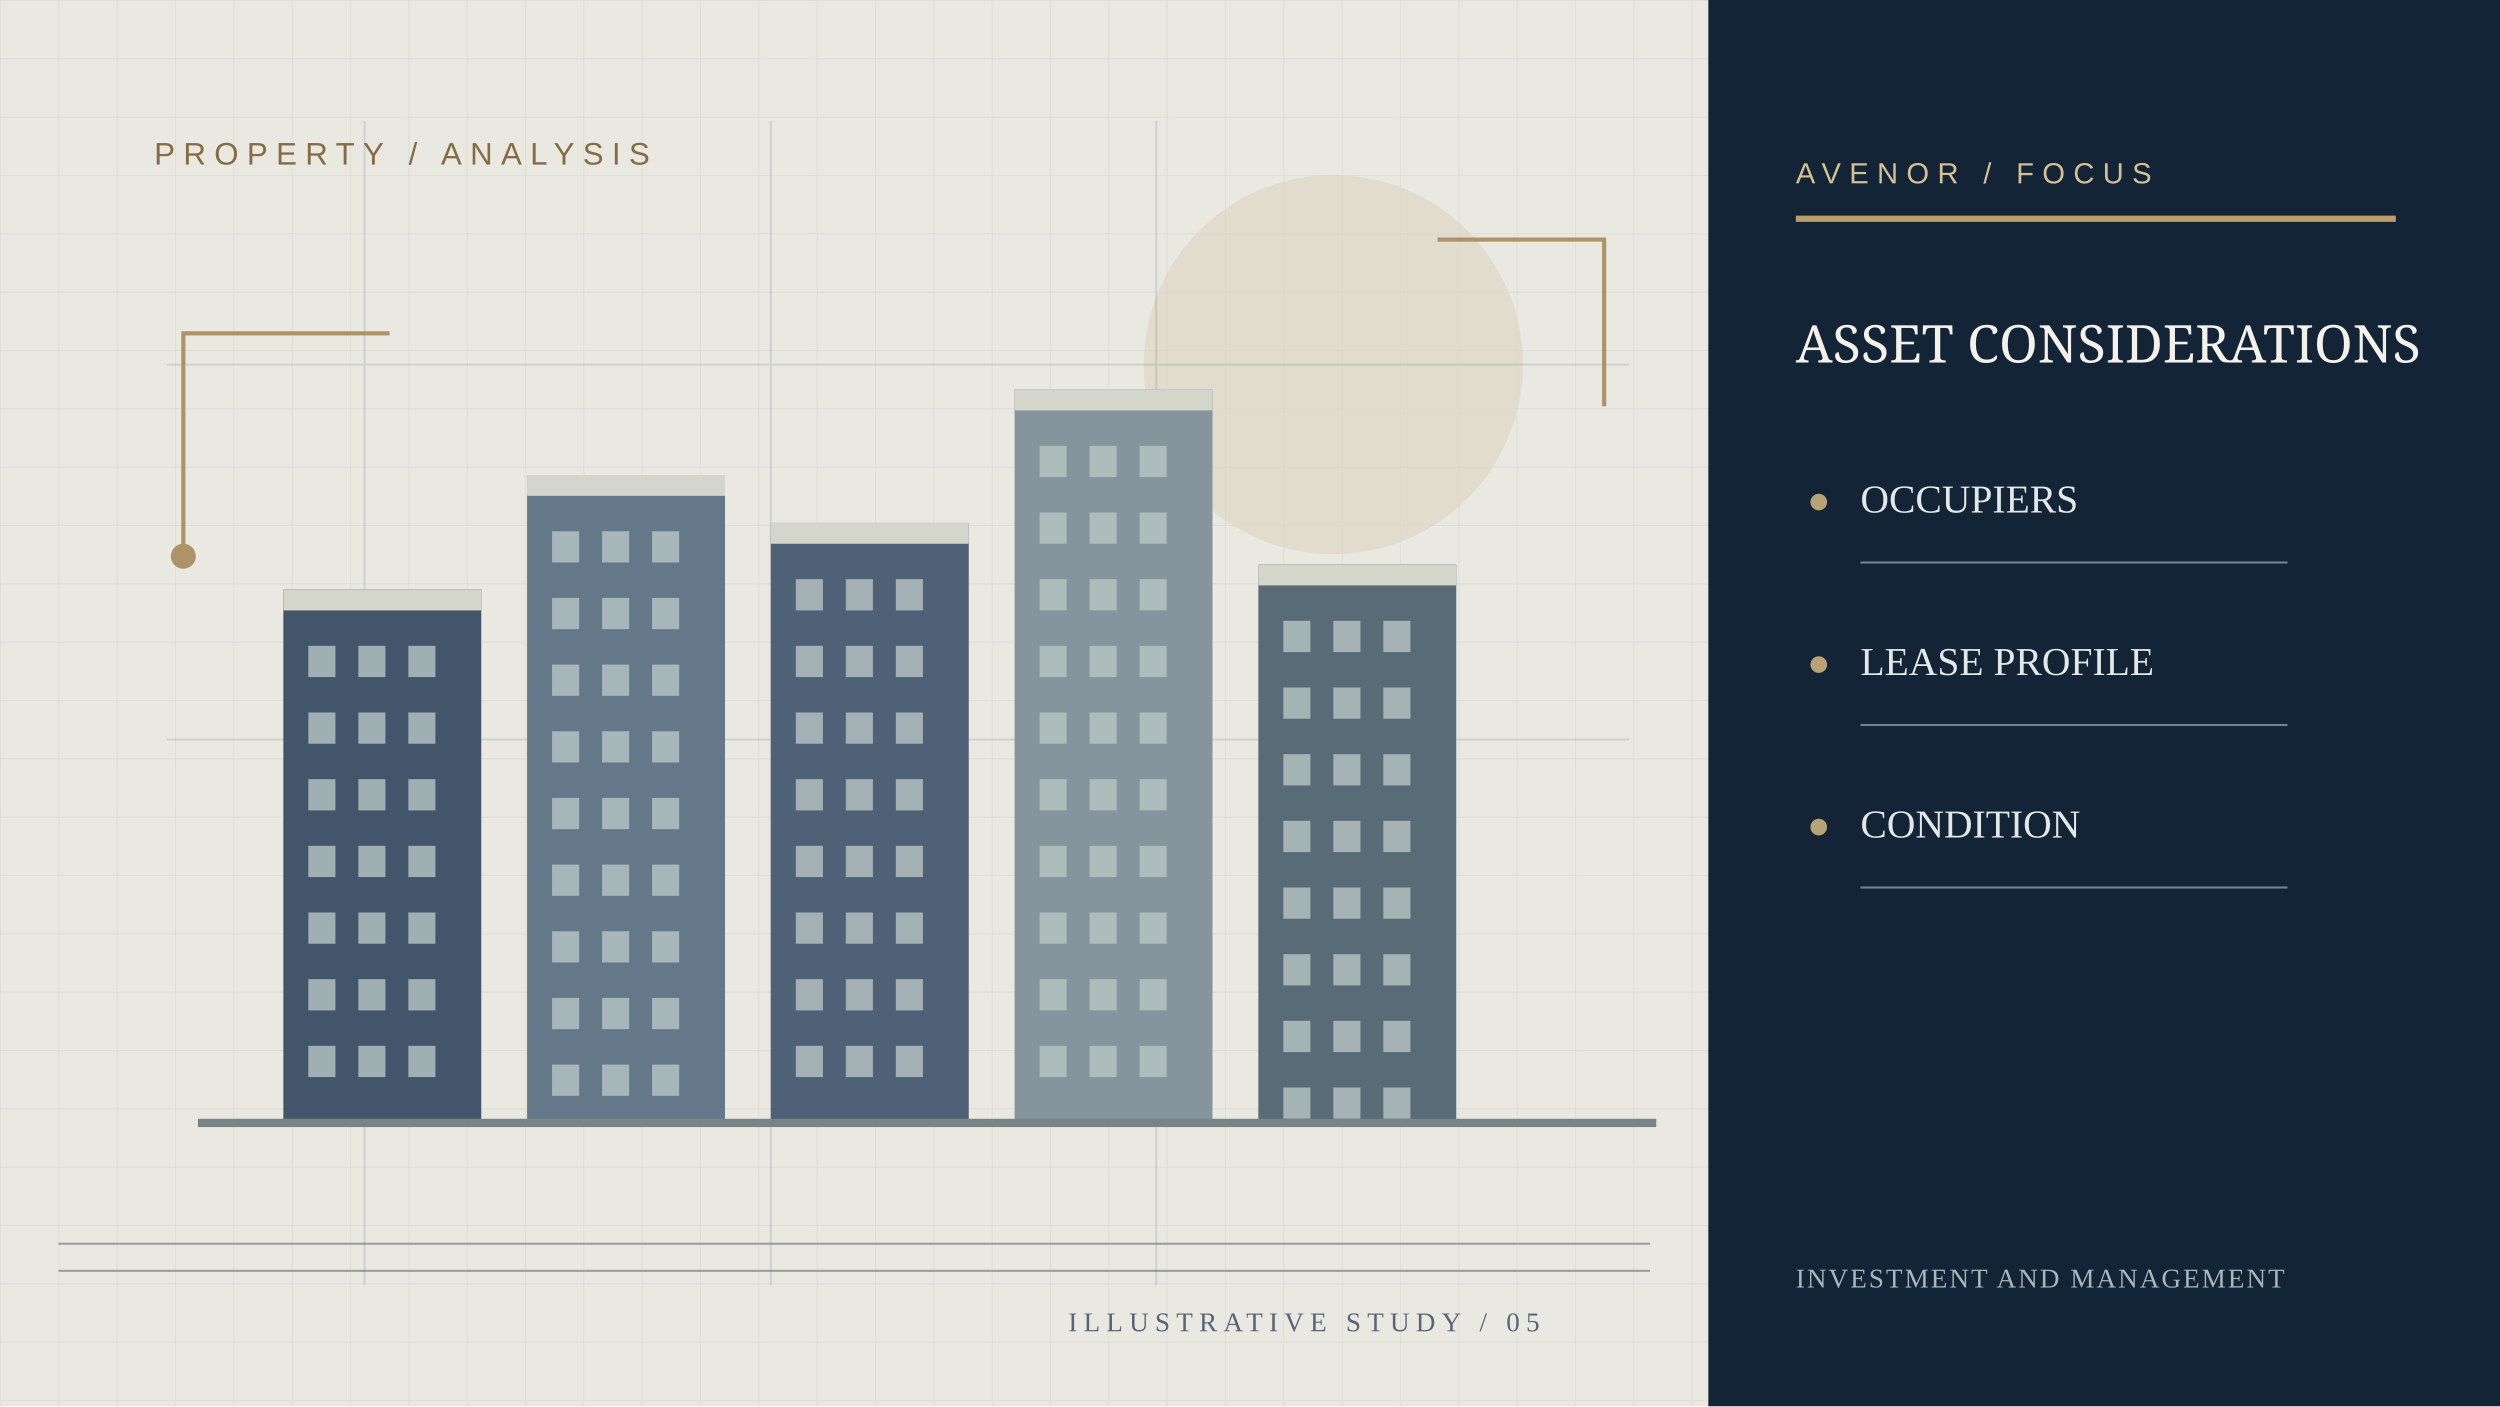
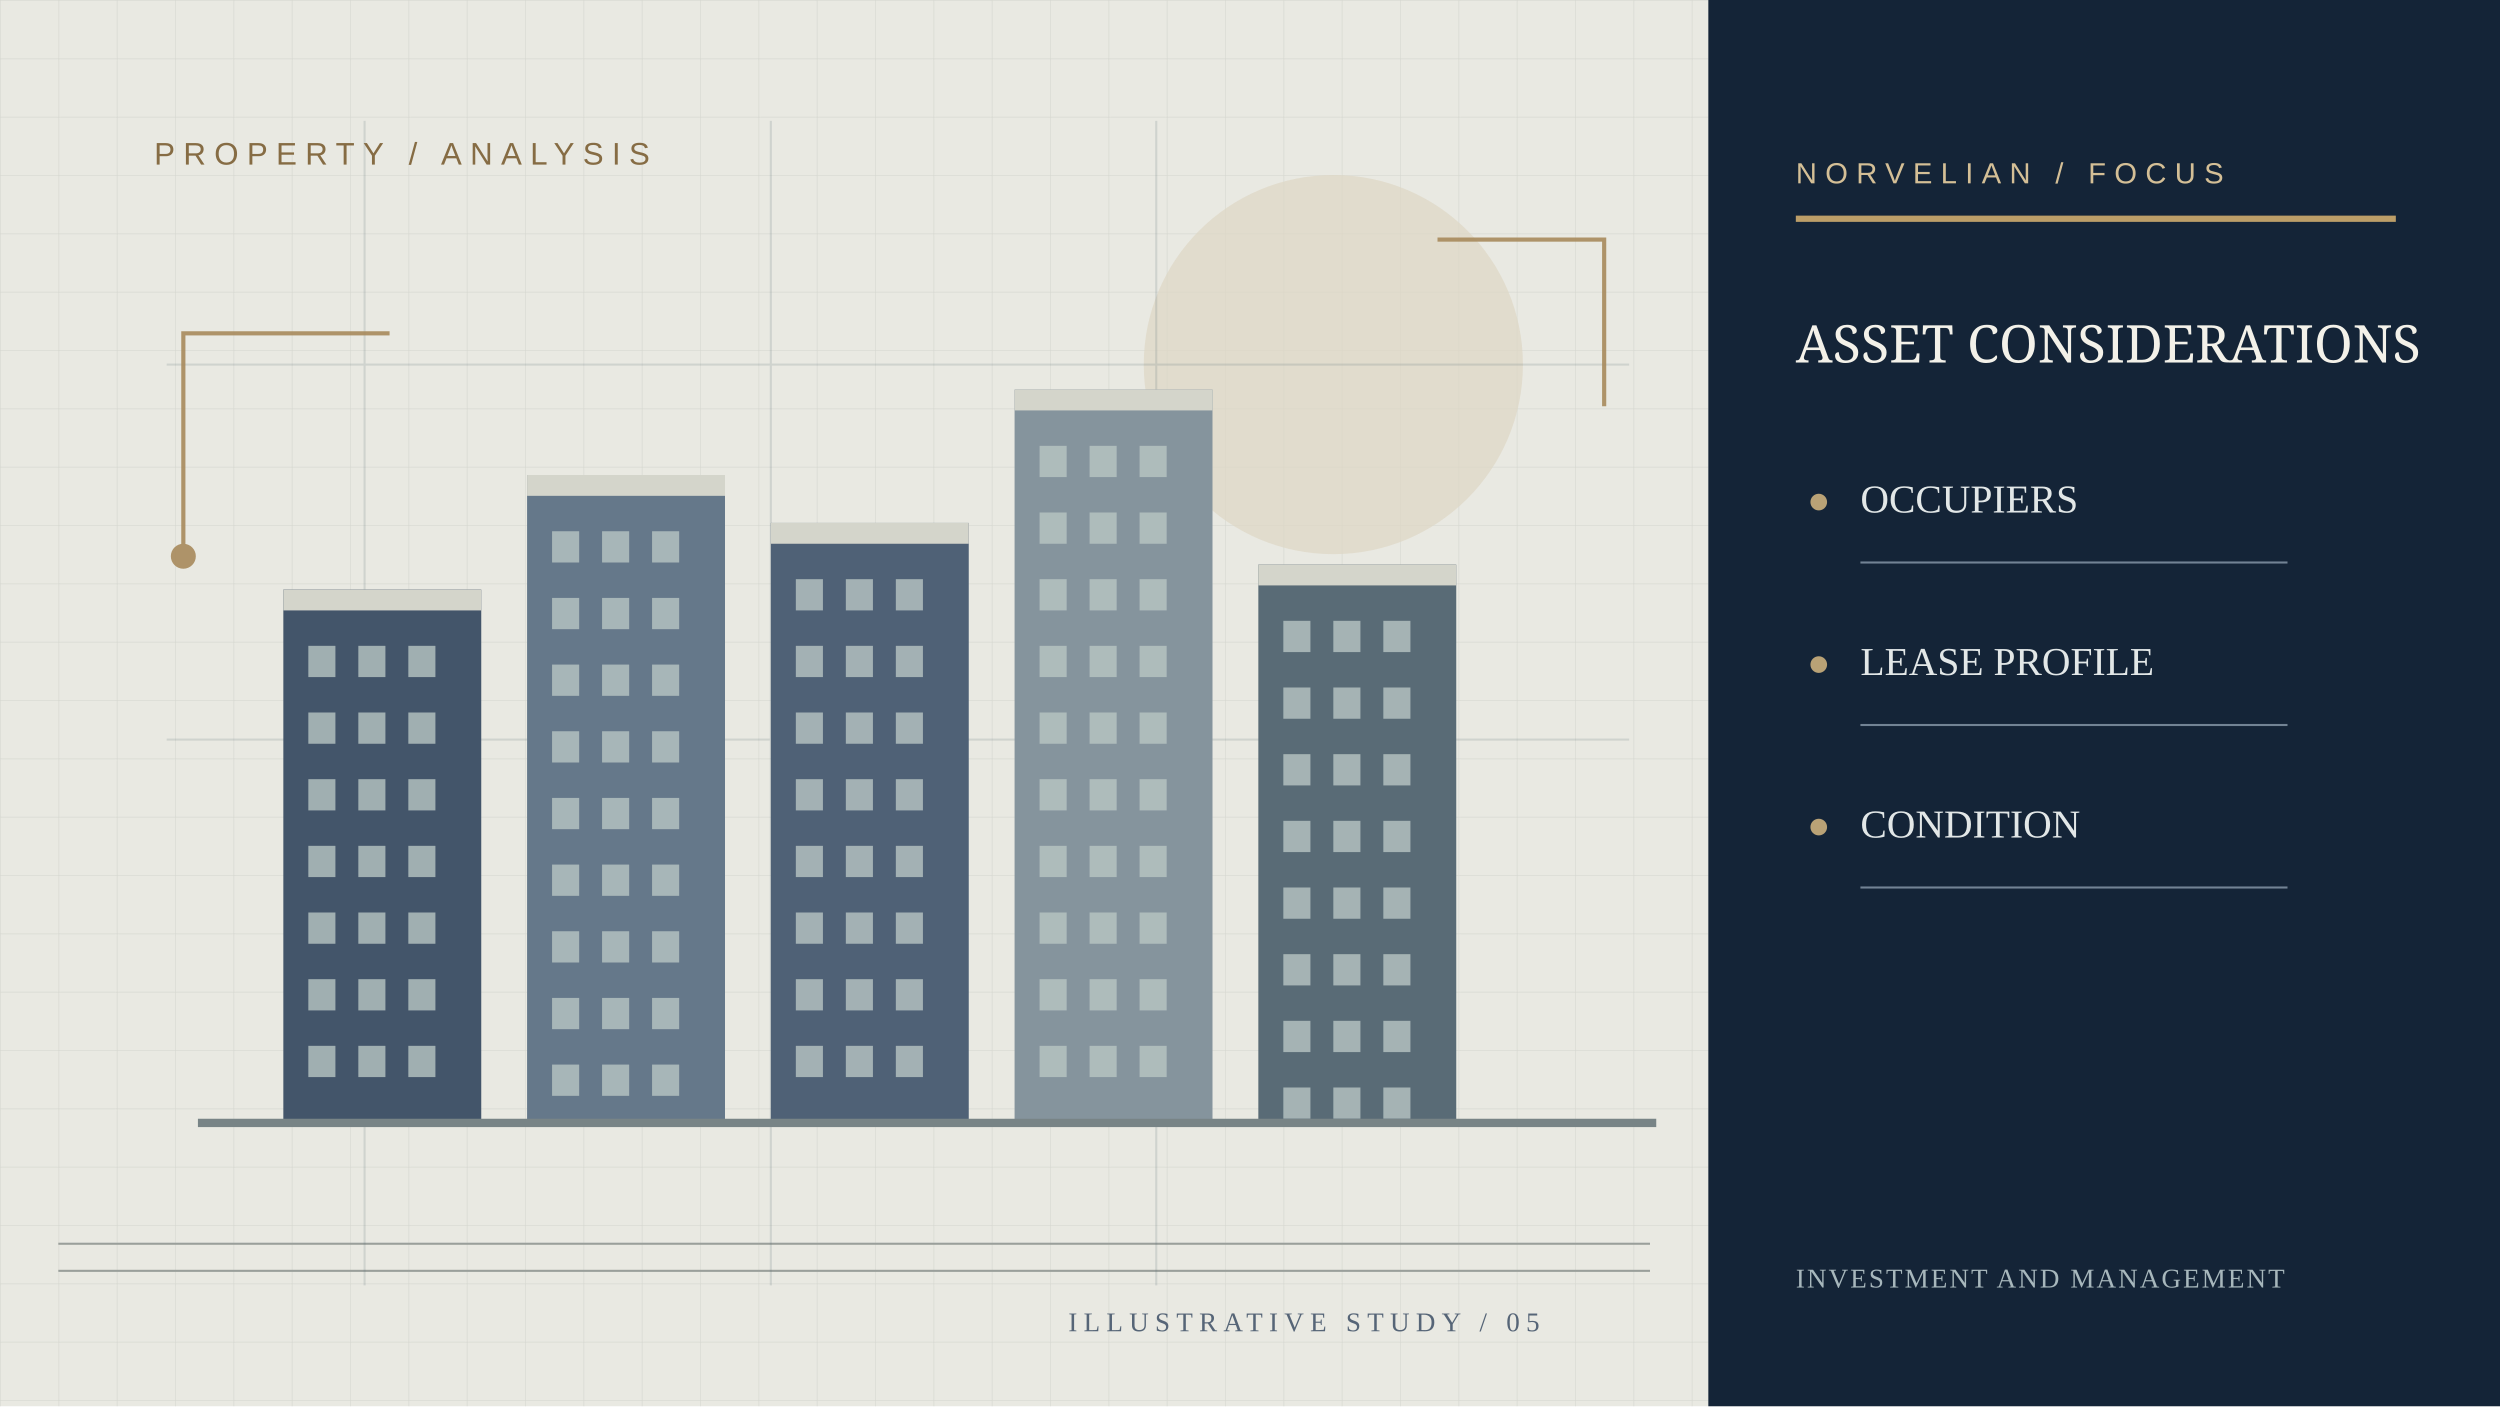
<svg xmlns="http://www.w3.org/2000/svg" viewBox="0 0 1200 675" role="img" aria-labelledby="title">
  <defs>
    <pattern id="paper" width="28" height="28" patternUnits="userSpaceOnUse">
      <path d="M28 0H0V28" fill="none" stroke="#d5d6cf" stroke-width=".55" />
    </pattern>
    <linearGradient id="light" x2="0" y2="1">
      <stop stop-color="#ebe9e2" />
      <stop offset="1" stop-color="#d9ddd8" />
    </linearGradient>
  </defs>
  <rect width="1200" height="675" fill="#e9e9e2" />
  <rect x="0" y="0" width="820" height="675" fill="url(#paper)" />
  <path d="M28 597H792M28 610H792" stroke="#9a9f9b" stroke-width="1" />
  <circle cx="640" cy="175" r="91" fill="#ded7c5" opacity=".72" />
  <g opacity=".18" stroke="#596e74" fill="none">
    <path d="M80 175H782M80 355H782M175 58V617M370 58V617M555 58V617" stroke-width="1" />
  </g>
  <g>
    <rect x="136" y="283" width="95" height="255" fill="#43556a" />
    <rect x="136" y="283" width="95" height="10" fill="#d4d5cb" />
    <rect x="148" y="310" width="13" height="15" fill="#b8c6c3" opacity=".8" />
    <rect x="172" y="310" width="13" height="15" fill="#b8c6c3" opacity=".8" />
    <rect x="196" y="310" width="13" height="15" fill="#b8c6c3" opacity=".8" />
    <rect x="148" y="342" width="13" height="15" fill="#b8c6c3" opacity=".8" />
    <rect x="172" y="342" width="13" height="15" fill="#b8c6c3" opacity=".8" />
    <rect x="196" y="342" width="13" height="15" fill="#b8c6c3" opacity=".8" />
    <rect x="148" y="374" width="13" height="15" fill="#b8c6c3" opacity=".8" />
    <rect x="172" y="374" width="13" height="15" fill="#b8c6c3" opacity=".8" />
    <rect x="196" y="374" width="13" height="15" fill="#b8c6c3" opacity=".8" />
    <rect x="148" y="406" width="13" height="15" fill="#b8c6c3" opacity=".8" />
    <rect x="172" y="406" width="13" height="15" fill="#b8c6c3" opacity=".8" />
    <rect x="196" y="406" width="13" height="15" fill="#b8c6c3" opacity=".8" />
    <rect x="148" y="438" width="13" height="15" fill="#b8c6c3" opacity=".8" />
    <rect x="172" y="438" width="13" height="15" fill="#b8c6c3" opacity=".8" />
    <rect x="196" y="438" width="13" height="15" fill="#b8c6c3" opacity=".8" />
    <rect x="148" y="470" width="13" height="15" fill="#b8c6c3" opacity=".8" />
    <rect x="172" y="470" width="13" height="15" fill="#b8c6c3" opacity=".8" />
    <rect x="196" y="470" width="13" height="15" fill="#b8c6c3" opacity=".8" />
    <rect x="148" y="502" width="13" height="15" fill="#b8c6c3" opacity=".8" />
    <rect x="172" y="502" width="13" height="15" fill="#b8c6c3" opacity=".8" />
    <rect x="196" y="502" width="13" height="15" fill="#b8c6c3" opacity=".8" />
    <rect x="253" y="228" width="95" height="310" fill="#65788a" />
    <rect x="253" y="228" width="95" height="10" fill="#d4d5cb" />
    <rect x="265" y="255" width="13" height="15" fill="#b8c6c3" opacity=".8" />
    <rect x="289" y="255" width="13" height="15" fill="#b8c6c3" opacity=".8" />
    <rect x="313" y="255" width="13" height="15" fill="#b8c6c3" opacity=".8" />
    <rect x="265" y="287" width="13" height="15" fill="#b8c6c3" opacity=".8" />
    <rect x="289" y="287" width="13" height="15" fill="#b8c6c3" opacity=".8" />
    <rect x="313" y="287" width="13" height="15" fill="#b8c6c3" opacity=".8" />
    <rect x="265" y="319" width="13" height="15" fill="#b8c6c3" opacity=".8" />
    <rect x="289" y="319" width="13" height="15" fill="#b8c6c3" opacity=".8" />
    <rect x="313" y="319" width="13" height="15" fill="#b8c6c3" opacity=".8" />
    <rect x="265" y="351" width="13" height="15" fill="#b8c6c3" opacity=".8" />
    <rect x="289" y="351" width="13" height="15" fill="#b8c6c3" opacity=".8" />
    <rect x="313" y="351" width="13" height="15" fill="#b8c6c3" opacity=".8" />
    <rect x="265" y="383" width="13" height="15" fill="#b8c6c3" opacity=".8" />
    <rect x="289" y="383" width="13" height="15" fill="#b8c6c3" opacity=".8" />
    <rect x="313" y="383" width="13" height="15" fill="#b8c6c3" opacity=".8" />
    <rect x="265" y="415" width="13" height="15" fill="#b8c6c3" opacity=".8" />
    <rect x="289" y="415" width="13" height="15" fill="#b8c6c3" opacity=".8" />
    <rect x="313" y="415" width="13" height="15" fill="#b8c6c3" opacity=".8" />
    <rect x="265" y="447" width="13" height="15" fill="#b8c6c3" opacity=".8" />
    <rect x="289" y="447" width="13" height="15" fill="#b8c6c3" opacity=".8" />
    <rect x="313" y="447" width="13" height="15" fill="#b8c6c3" opacity=".8" />
    <rect x="265" y="479" width="13" height="15" fill="#b8c6c3" opacity=".8" />
    <rect x="289" y="479" width="13" height="15" fill="#b8c6c3" opacity=".8" />
    <rect x="313" y="479" width="13" height="15" fill="#b8c6c3" opacity=".8" />
    <rect x="265" y="511" width="13" height="15" fill="#b8c6c3" opacity=".8" />
    <rect x="289" y="511" width="13" height="15" fill="#b8c6c3" opacity=".8" />
    <rect x="313" y="511" width="13" height="15" fill="#b8c6c3" opacity=".8" />
    <rect x="370" y="251" width="95" height="287" fill="#4f6176" />
    <rect x="370" y="251" width="95" height="10" fill="#d4d5cb" />
    <rect x="382" y="278" width="13" height="15" fill="#b8c6c3" opacity=".8" />
    <rect x="406" y="278" width="13" height="15" fill="#b8c6c3" opacity=".8" />
    <rect x="430" y="278" width="13" height="15" fill="#b8c6c3" opacity=".8" />
    <rect x="382" y="310" width="13" height="15" fill="#b8c6c3" opacity=".8" />
    <rect x="406" y="310" width="13" height="15" fill="#b8c6c3" opacity=".8" />
    <rect x="430" y="310" width="13" height="15" fill="#b8c6c3" opacity=".8" />
    <rect x="382" y="342" width="13" height="15" fill="#b8c6c3" opacity=".8" />
    <rect x="406" y="342" width="13" height="15" fill="#b8c6c3" opacity=".8" />
    <rect x="430" y="342" width="13" height="15" fill="#b8c6c3" opacity=".8" />
    <rect x="382" y="374" width="13" height="15" fill="#b8c6c3" opacity=".8" />
    <rect x="406" y="374" width="13" height="15" fill="#b8c6c3" opacity=".8" />
    <rect x="430" y="374" width="13" height="15" fill="#b8c6c3" opacity=".8" />
    <rect x="382" y="406" width="13" height="15" fill="#b8c6c3" opacity=".8" />
    <rect x="406" y="406" width="13" height="15" fill="#b8c6c3" opacity=".8" />
    <rect x="430" y="406" width="13" height="15" fill="#b8c6c3" opacity=".8" />
    <rect x="382" y="438" width="13" height="15" fill="#b8c6c3" opacity=".8" />
    <rect x="406" y="438" width="13" height="15" fill="#b8c6c3" opacity=".8" />
    <rect x="430" y="438" width="13" height="15" fill="#b8c6c3" opacity=".8" />
    <rect x="382" y="470" width="13" height="15" fill="#b8c6c3" opacity=".8" />
    <rect x="406" y="470" width="13" height="15" fill="#b8c6c3" opacity=".8" />
    <rect x="430" y="470" width="13" height="15" fill="#b8c6c3" opacity=".8" />
    <rect x="382" y="502" width="13" height="15" fill="#b8c6c3" opacity=".8" />
    <rect x="406" y="502" width="13" height="15" fill="#b8c6c3" opacity=".8" />
    <rect x="430" y="502" width="13" height="15" fill="#b8c6c3" opacity=".8" />
    <rect x="487" y="187" width="95" height="351" fill="#85949d" />
    <rect x="487" y="187" width="95" height="10" fill="#d4d5cb" />
    <rect x="499" y="214" width="13" height="15" fill="#b8c6c3" opacity=".8" />
    <rect x="523" y="214" width="13" height="15" fill="#b8c6c3" opacity=".8" />
    <rect x="547" y="214" width="13" height="15" fill="#b8c6c3" opacity=".8" />
    <rect x="499" y="246" width="13" height="15" fill="#b8c6c3" opacity=".8" />
    <rect x="523" y="246" width="13" height="15" fill="#b8c6c3" opacity=".8" />
    <rect x="547" y="246" width="13" height="15" fill="#b8c6c3" opacity=".8" />
    <rect x="499" y="278" width="13" height="15" fill="#b8c6c3" opacity=".8" />
    <rect x="523" y="278" width="13" height="15" fill="#b8c6c3" opacity=".8" />
    <rect x="547" y="278" width="13" height="15" fill="#b8c6c3" opacity=".8" />
    <rect x="499" y="310" width="13" height="15" fill="#b8c6c3" opacity=".8" />
    <rect x="523" y="310" width="13" height="15" fill="#b8c6c3" opacity=".8" />
    <rect x="547" y="310" width="13" height="15" fill="#b8c6c3" opacity=".8" />
    <rect x="499" y="342" width="13" height="15" fill="#b8c6c3" opacity=".8" />
    <rect x="523" y="342" width="13" height="15" fill="#b8c6c3" opacity=".8" />
    <rect x="547" y="342" width="13" height="15" fill="#b8c6c3" opacity=".8" />
    <rect x="499" y="374" width="13" height="15" fill="#b8c6c3" opacity=".8" />
    <rect x="523" y="374" width="13" height="15" fill="#b8c6c3" opacity=".8" />
    <rect x="547" y="374" width="13" height="15" fill="#b8c6c3" opacity=".8" />
    <rect x="499" y="406" width="13" height="15" fill="#b8c6c3" opacity=".8" />
    <rect x="523" y="406" width="13" height="15" fill="#b8c6c3" opacity=".8" />
    <rect x="547" y="406" width="13" height="15" fill="#b8c6c3" opacity=".8" />
    <rect x="499" y="438" width="13" height="15" fill="#b8c6c3" opacity=".8" />
    <rect x="523" y="438" width="13" height="15" fill="#b8c6c3" opacity=".8" />
    <rect x="547" y="438" width="13" height="15" fill="#b8c6c3" opacity=".8" />
    <rect x="499" y="470" width="13" height="15" fill="#b8c6c3" opacity=".8" />
    <rect x="523" y="470" width="13" height="15" fill="#b8c6c3" opacity=".8" />
    <rect x="547" y="470" width="13" height="15" fill="#b8c6c3" opacity=".8" />
    <rect x="499" y="502" width="13" height="15" fill="#b8c6c3" opacity=".8" />
    <rect x="523" y="502" width="13" height="15" fill="#b8c6c3" opacity=".8" />
    <rect x="547" y="502" width="13" height="15" fill="#b8c6c3" opacity=".8" />
    <rect x="604" y="271" width="95" height="267" fill="#596b76" />
    <rect x="604" y="271" width="95" height="10" fill="#d4d5cb" />
    <rect x="616" y="298" width="13" height="15" fill="#b8c6c3" opacity=".8" />
    <rect x="640" y="298" width="13" height="15" fill="#b8c6c3" opacity=".8" />
    <rect x="664" y="298" width="13" height="15" fill="#b8c6c3" opacity=".8" />
    <rect x="616" y="330" width="13" height="15" fill="#b8c6c3" opacity=".8" />
    <rect x="640" y="330" width="13" height="15" fill="#b8c6c3" opacity=".8" />
    <rect x="664" y="330" width="13" height="15" fill="#b8c6c3" opacity=".8" />
    <rect x="616" y="362" width="13" height="15" fill="#b8c6c3" opacity=".8" />
    <rect x="640" y="362" width="13" height="15" fill="#b8c6c3" opacity=".8" />
    <rect x="664" y="362" width="13" height="15" fill="#b8c6c3" opacity=".8" />
    <rect x="616" y="394" width="13" height="15" fill="#b8c6c3" opacity=".8" />
    <rect x="640" y="394" width="13" height="15" fill="#b8c6c3" opacity=".8" />
    <rect x="664" y="394" width="13" height="15" fill="#b8c6c3" opacity=".8" />
    <rect x="616" y="426" width="13" height="15" fill="#b8c6c3" opacity=".8" />
    <rect x="640" y="426" width="13" height="15" fill="#b8c6c3" opacity=".8" />
    <rect x="664" y="426" width="13" height="15" fill="#b8c6c3" opacity=".8" />
    <rect x="616" y="458" width="13" height="15" fill="#b8c6c3" opacity=".8" />
    <rect x="640" y="458" width="13" height="15" fill="#b8c6c3" opacity=".8" />
    <rect x="664" y="458" width="13" height="15" fill="#b8c6c3" opacity=".8" />
    <rect x="616" y="490" width="13" height="15" fill="#b8c6c3" opacity=".8" />
    <rect x="640" y="490" width="13" height="15" fill="#b8c6c3" opacity=".8" />
    <rect x="664" y="490" width="13" height="15" fill="#b8c6c3" opacity=".8" />
    <rect x="616" y="522" width="13" height="15" fill="#b8c6c3" opacity=".8" />
    <rect x="640" y="522" width="13" height="15" fill="#b8c6c3" opacity=".8" />
    <rect x="664" y="522" width="13" height="15" fill="#b8c6c3" opacity=".8" />
  </g>
  <path d="M95 539H795" stroke="#788486" stroke-width="4" />
  <g fill="none" stroke="#a78a5c" stroke-width="2" opacity=".9">
    <path d="M88 267V160H187" />
    <circle cx="88" cy="267" r="5" fill="#a78a5c" />
    <path d="M690 115H770V195" />
  </g>
  <text x="74" y="79" fill="#866c44" font-size="15" font-family="Arial,sans-serif" letter-spacing="4">PROPERTY / ANALYSIS</text>
  <text x="739" y="639" text-anchor="end" fill="#566577" font-size="13" letter-spacing="3">ILLUSTRATIVE STUDY / 05</text>
  <rect x="820" width="380" height="675" fill="#142437" />
  <path d="M862 105H1150" stroke="#bc9e68" stroke-width="3" />
-   <text x="862" y="88" fill="#d4bf96" font-size="14" font-family="Arial,sans-serif" letter-spacing="4">AVENOR / FOCUS</text>
+   <text x="862" y="88" fill="#d4bf96" font-size="14" font-family="Arial,sans-serif" letter-spacing="4">NORVELIAN / FOCUS</text>
  <text x="862" y="174" fill="#f3f1e9" font-size="25" font-family="Georgia,serif">ASSET CONSIDERATIONS</text>
  <g transform="translate(873,246)">
    <circle cx="0" cy="-5" r="4" fill="#b9a276" />
    <text x="20" y="0" font-size="19" fill="#e2e7e7">OCCUPIERS</text>
    <path d="M20 24H225" stroke="#728394" stroke-width="1" />
  </g>
  <g transform="translate(873,324)">
    <circle cx="0" cy="-5" r="4" fill="#b9a276" />
    <text x="20" y="0" font-size="19" fill="#e2e7e7">LEASE PROFILE</text>
    <path d="M20 24H225" stroke="#728394" stroke-width="1" />
  </g>
  <g transform="translate(873,402)">
    <circle cx="0" cy="-5" r="4" fill="#b9a276" />
    <text x="20" y="0" font-size="19" fill="#e2e7e7">CONDITION</text>
    <path d="M20 24H225" stroke="#728394" stroke-width="1" />
  </g>
  <text x="862" y="618" fill="#a7b7bc" font-size="13" letter-spacing="1">INVESTMENT AND MANAGEMENT</text>
</svg>
